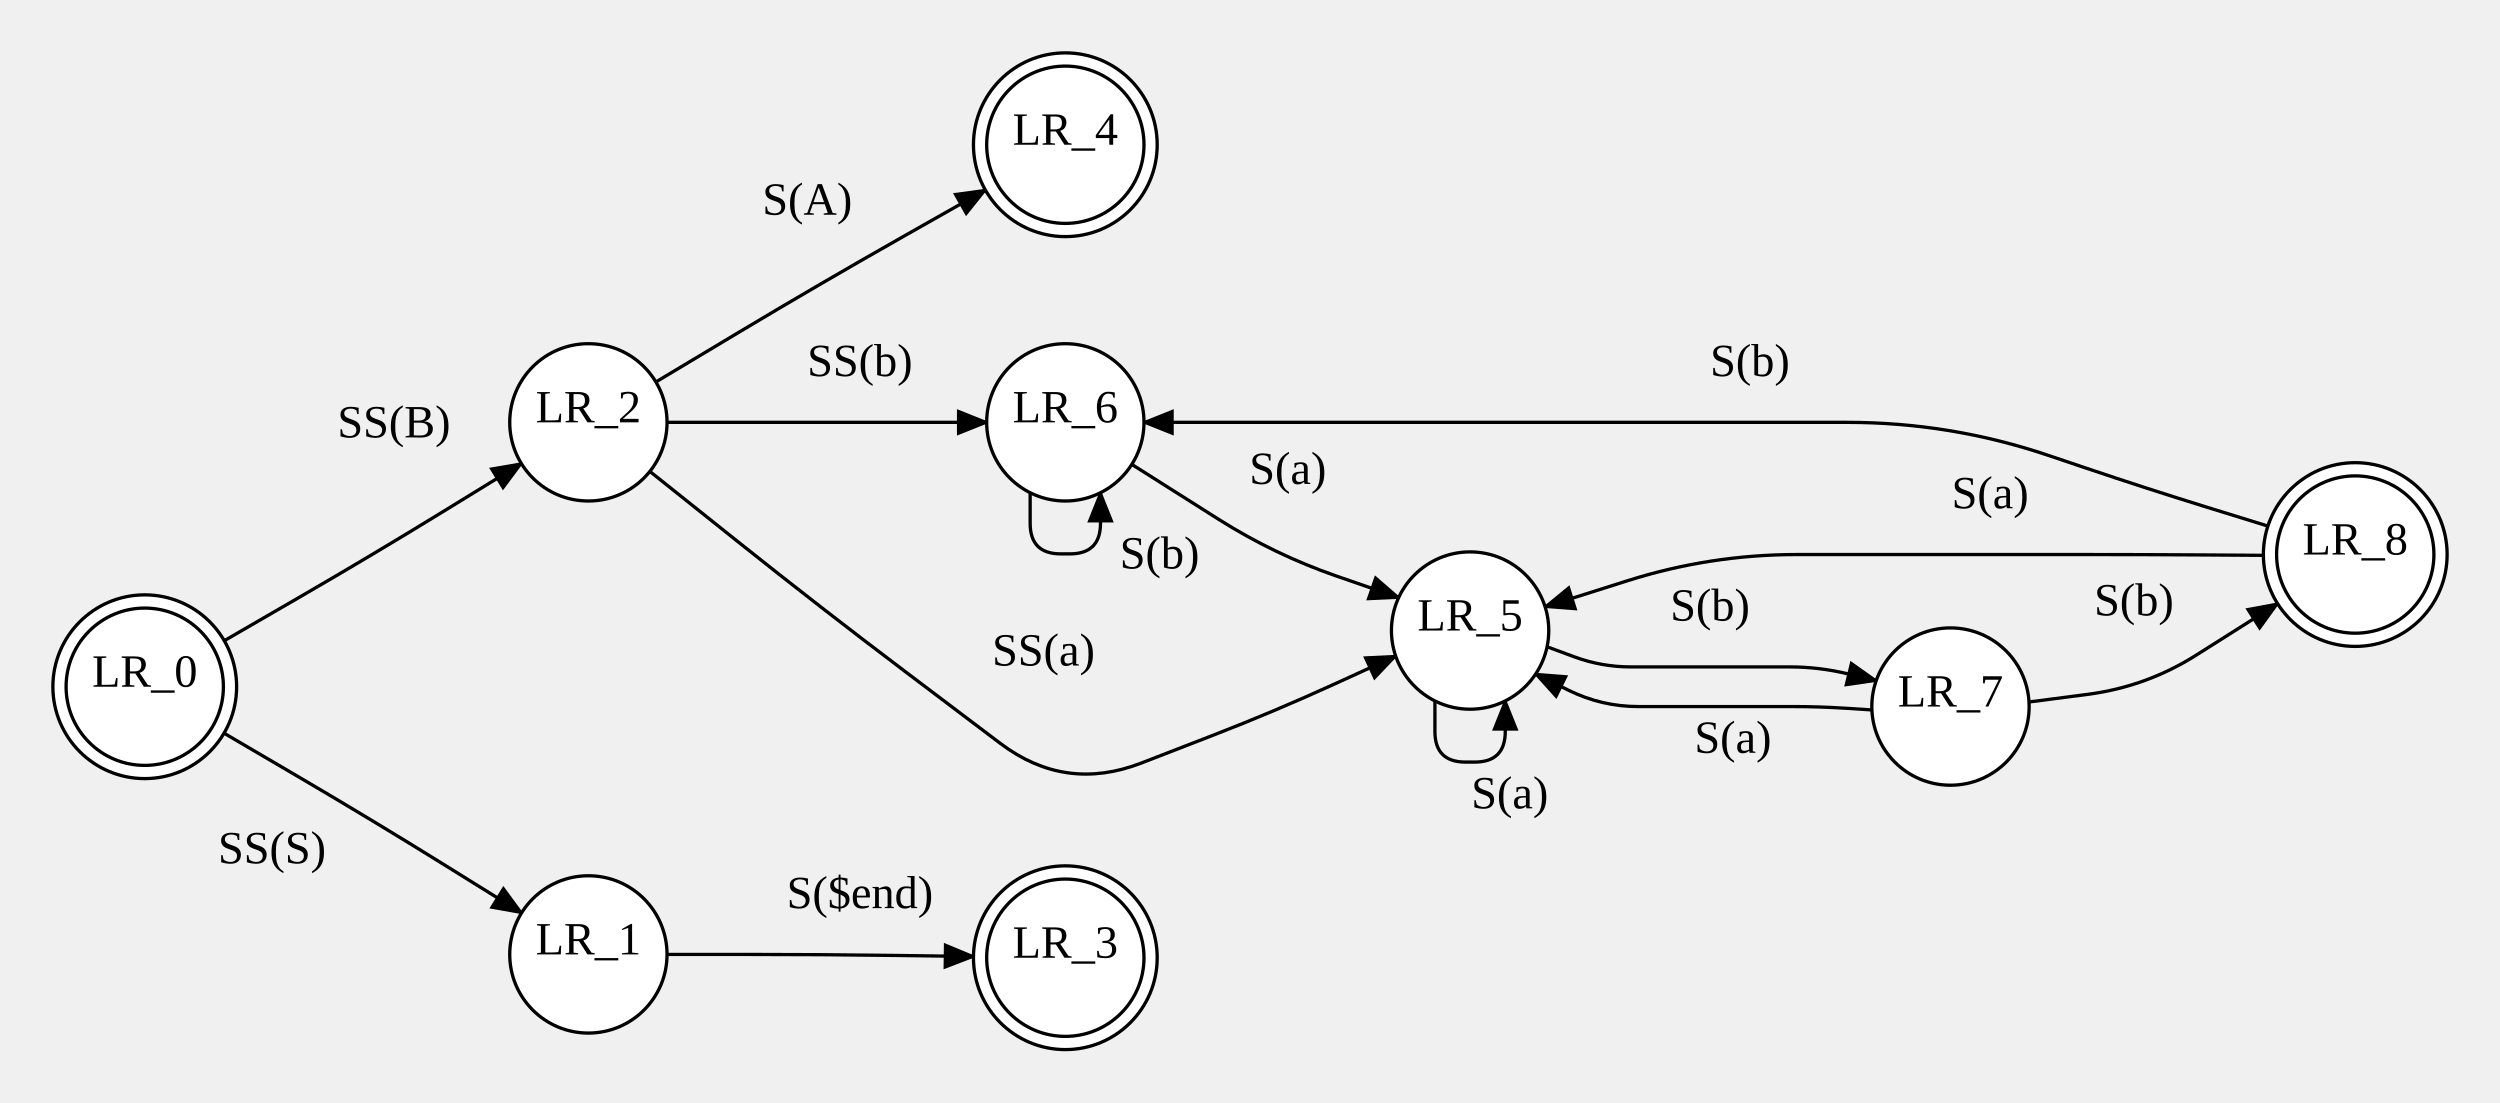
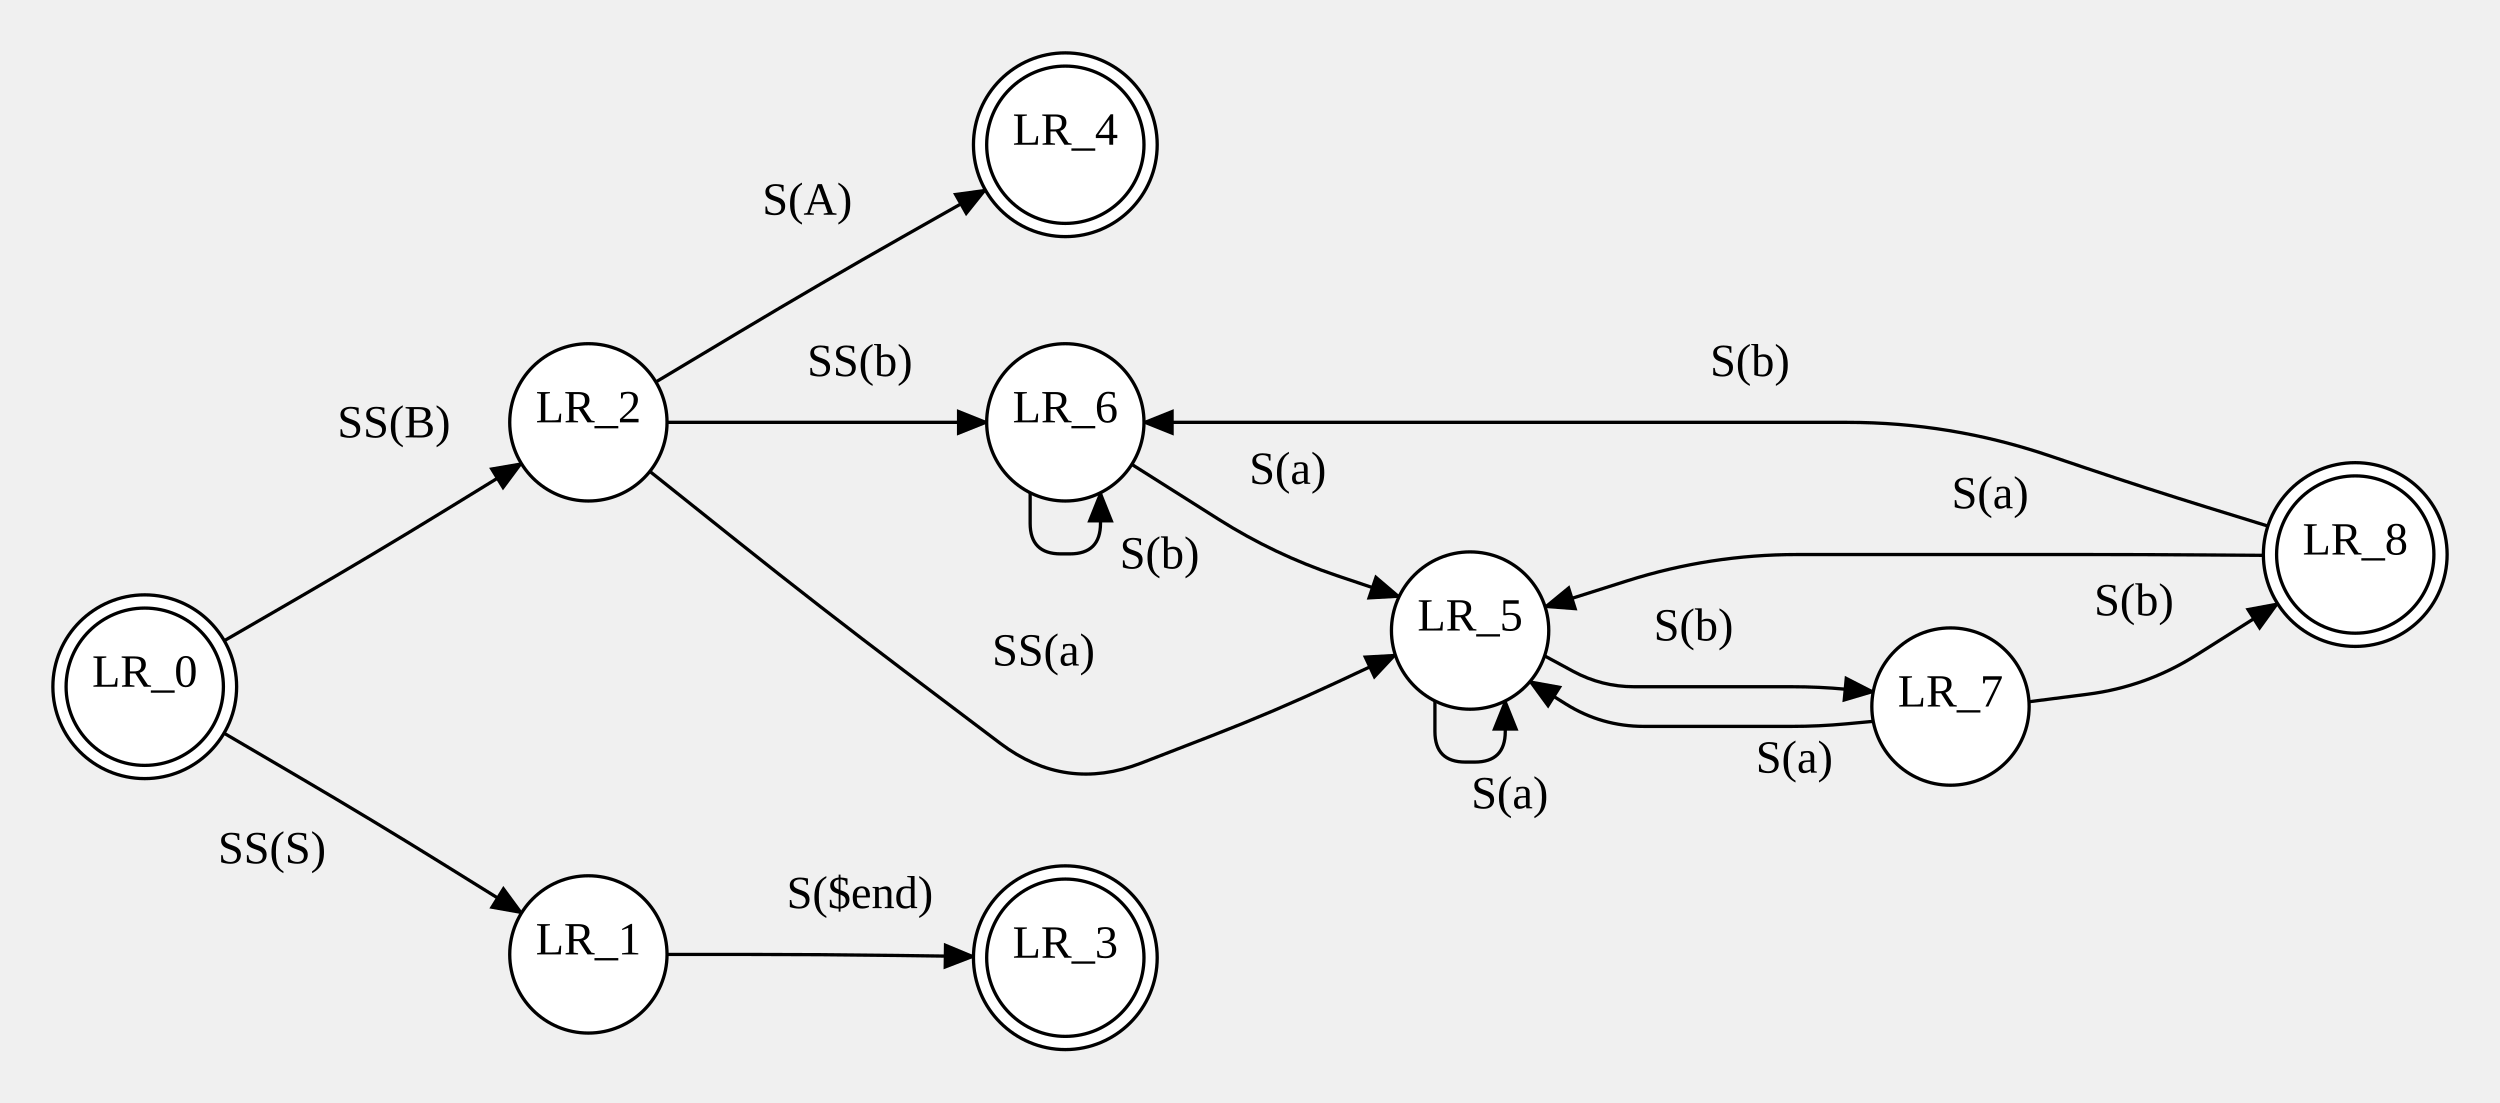
<svg xmlns="http://www.w3.org/2000/svg" width="756.48" height="333.6">
  <style type="text/css">
		.edge { fill: none; }
	</style>
  <defs>
    <marker id="normal" markerWidth="10" markerHeight="8" refX="9" refY="4" orient="auto-start-reverse" markerUnits="userSpaceOnUse">
      <path d="M0,0 L0,8 L10,4 z" fill="context-stroke" />
    </marker>
    <marker id="vee" markerWidth="10" markerHeight="8" refX="9" refY="4" orient="auto-start-reverse" markerUnits="userSpaceOnUse">
      <path d="M0,0 L10,4 L0,8 L3,4 z" fill="context-stroke" />
    </marker>
    <marker id="dot" markerWidth="8" markerHeight="8" refX="7" refY="4" orient="auto-start-reverse" markerUnits="userSpaceOnUse">
      <circle cx="4" cy="4" r="3.5" fill="context-stroke" />
    </marker>
    <marker id="odot" markerWidth="8" markerHeight="8" refX="7" refY="4" orient="auto-start-reverse" markerUnits="userSpaceOnUse">
      <circle cx="4" cy="4" r="3" fill="white" stroke="context-stroke" />
    </marker>
  </defs>
  <g>
    <path class="edge" marker-end="url(#normal)" stroke="#000000" stroke-width="1" d="M67.861,193.876 L90.391,180.838 Q112.92,167.8 135.1,154.176 L157.76,140.257 " />
    <text text-anchor="middle" alignment-baseline="middle" x="119.203" y="132.354" font-size="14" fill="#000000">SS(B)</text>
    <path class="edge" marker-end="url(#normal)" stroke="#000000" stroke-width="1" d="M67.786,221.854 L90.353,235.077 Q112.92,248.3 135.131,262.113 L157.83,276.231 " />
    <text text-anchor="middle" alignment-baseline="middle" x="82.312" y="261.235" font-size="14" fill="#000000">SS(S)</text>
    <path class="edge" marker-end="url(#normal)" stroke="#000000" stroke-width="1" d="M201.84,288.8 L225.02,288.8 Q248.2,288.8 271.378,289.113 L294.562,289.425 " />
    <text text-anchor="middle" alignment-baseline="middle" x="260.2" y="274.796" font-size="14" fill="#000000">S($end)</text>
    <path class="edge" marker-end="url(#normal)" stroke="#000000" stroke-width="1" d="M201.84,127.8 L225.02,127.8 Q248.2,127.8 271.38,127.8 L298.56,127.8 " />
    <text text-anchor="middle" alignment-baseline="middle" x="260.2" y="113.8" font-size="14" fill="#000000">SS(b)</text>
-     <path class="edge" marker-end="url(#normal)" stroke="#000000" stroke-width="1" d="M196.641,142.647 L223.19,163.838 Q248.2,183.8 273.737,203.084 L302.68,224.939 Q322.36,239.8 345.356,230.891 L366.774,222.593 Q385.6,215.3 403.963,206.909 L422.326,198.518 " />
+     <path class="edge" marker-end="url(#normal)" stroke="#000000" stroke-width="1" d="M196.641,142.647 L223.19,163.838 Q248.2,183.8 273.737,203.084 L302.68,224.939 Q322.36,239.8 345.356,230.891 L366.757,222.6 Q385.6,215.3 403.909,206.749 L422.219,198.198 " />
    <text text-anchor="middle" alignment-baseline="middle" x="315.758" y="201.387" font-size="14" fill="#000000">SS(a)</text>
    <path class="edge" marker-end="url(#normal)" stroke="#000000" stroke-width="1" d="M198.461,115.576 L223.563,100.548 Q248.2,85.8 273.185,71.65 L298.17,57.5 " />
    <text text-anchor="middle" alignment-baseline="middle" x="244.278" y="64.971" font-size="14" fill="#000000">S(A)</text>
-     <path class="edge" marker-end="url(#normal)" stroke="#000000" stroke-width="1" d="M468.128,195.709 L476.384,198.755 Q484.64,201.8 493.44,201.8 L541.49,201.8 Q550.4,201.8 559.063,203.882 L567.727,205.964 " />
-     <text text-anchor="middle" alignment-baseline="middle" x="517.44" y="187.8" font-size="14" fill="#000000">S(b)</text>
+     <path class="edge" marker-end="url(#normal)" stroke="#000000" stroke-width="1" d="M467.374,198.458 L476.007,203.129 Q484.64,207.8 494.455,207.8 L542.152,207.8 Q550.4,207.8 558.612,208.563 L566.824,209.327 " />
+     <text text-anchor="middle" alignment-baseline="middle" x="512.455" y="193.8" font-size="14" fill="#000000">S(b)</text>
    <path class="edge" marker-end="url(#normal)" stroke="#000000" stroke-width="1" d="M434.196,212.087 L434.196,221.344 Q434.196,230.6 443.453,230.6 L446.227,230.6 Q455.484,230.6 455.484,221.344 L455.484,212.087 " />
    <text text-anchor="middle" alignment-baseline="middle" x="456.84" y="244.6" font-size="14" fill="#000000">S(a)</text>
    <path class="edge" marker-end="url(#normal)" stroke="#000000" stroke-width="1" d="M311.716,149.087 L311.716,158.344 Q311.716,167.6 320.973,167.6 L323.747,167.6 Q333.004,167.6 333.004,158.344 L333.004,149.087 " />
    <text text-anchor="middle" alignment-baseline="middle" x="350.878" y="172.015" font-size="14" fill="#000000">S(b)</text>
-     <path class="edge" marker-end="url(#normal)" stroke="#000000" stroke-width="1" d="M342.474,140.522 L368.773,157.157 Q385.6,167.8 404.414,174.315 L423.229,180.83 " />
-     <text text-anchor="middle" alignment-baseline="middle" x="389.683" y="146.44" font-size="14" fill="#000000">S(a)</text>
-     <path class="edge" marker-end="url(#normal)" stroke="#000000" stroke-width="1" d="M613.96,212.414 L631.7,210.107 Q649.44,207.8 664.559,198.237 L689.185,182.661 " />
-     <text text-anchor="middle" alignment-baseline="middle" x="645.711" y="186.209" font-size="14" fill="#000000">S(b)</text>
-     <path class="edge" marker-end="url(#normal)" stroke="#000000" stroke-width="1" d="M566.422,214.815 L558.411,214.307 Q550.4,213.8 542.373,213.8 L495.771,213.8 Q484.64,213.8 474.655,208.88 L464.67,203.96 " />
-     <text text-anchor="middle" alignment-baseline="middle" x="524.373" y="227.8" font-size="14" fill="#000000">S(a)</text>
+     <path class="edge" marker-end="url(#normal)" stroke="#000000" stroke-width="1" d="M342.474,140.522 L368.757,157.147 Q385.6,167.8 404.486,174.162 L423.372,180.525 " />
+     <text text-anchor="middle" alignment-baseline="middle" x="389.674" y="146.421" font-size="14" fill="#000000">S(a)</text>
+     <path class="edge" marker-end="url(#normal)" stroke="#000000" stroke-width="1" d="M613.955,212.337 L631.697,210.069 Q649.44,207.8 664.557,198.238 L689.185,182.661 " />
+     <text text-anchor="middle" alignment-baseline="middle" x="645.714" y="186.206" font-size="14" fill="#000000">S(b)</text>
+     <path class="edge" marker-end="url(#normal)" stroke="#000000" stroke-width="1" d="M566.824,218.273 L558.612,219.037 Q550.4,219.8 542.152,219.8 L497.429,219.8 Q484.64,219.8 473.797,213.018 L462.955,206.237 " />
+     <text text-anchor="middle" alignment-baseline="middle" x="542.96" y="233.8" font-size="14" fill="#000000">S(a)</text>
    <path class="edge" marker-end="url(#normal)" stroke="#000000" stroke-width="1" d="M686.248,159.187 L667.844,153.493 Q649.44,147.8 631.188,141.638 L619.82,137.8 Q590.2,127.8 558.937,127.8 L549.52,127.8 Q517.52,127.8 485.52,127.8 L474.46,127.8 Q444.84,127.8 415.22,127.8 L405.32,127.8 Q385.6,127.8 365.88,127.8 L346.16,127.8 " />
    <text text-anchor="middle" alignment-baseline="middle" x="529.52" y="113.8" font-size="14" fill="#000000">S(b)</text>
    <path class="edge" marker-end="url(#normal)" stroke="#000000" stroke-width="1" d="M684.881,168.042 L667.16,167.921 Q649.44,167.8 631.719,167.8 L619.82,167.8 Q590.2,167.8 560.58,167.8 L543.736,167.8 Q517.52,167.8 492.525,175.71 L467.531,183.619 " />
    <text text-anchor="middle" alignment-baseline="middle" x="602.2" y="153.8" font-size="14" fill="#000000">S(a)</text>
    <circle cx="43.8" cy="207.8" r="27.8" class="node" fill="#FFFFFF" stroke="#000000" stroke-width="1" />
    <circle cx="43.8" cy="207.8" r="23.8" fill="none" stroke="#000000" stroke-width="1" />
    <text text-anchor="middle" alignment-baseline="middle" x="43.8" y="207.8" font-size="14" fill="#000000">LR_0</text>
    <circle cx="322.36" cy="289.8" r="27.8" class="node" fill="#FFFFFF" stroke="#000000" stroke-width="1" />
    <circle cx="322.36" cy="289.8" r="23.8" fill="none" stroke="#000000" stroke-width="1" />
    <text text-anchor="middle" alignment-baseline="middle" x="322.36" y="289.8" font-size="14" fill="#000000">LR_3</text>
    <circle cx="322.36" cy="43.8" r="27.8" class="node" fill="#FFFFFF" stroke="#000000" stroke-width="1" />
    <circle cx="322.36" cy="43.8" r="23.8" fill="none" stroke="#000000" stroke-width="1" />
    <text text-anchor="middle" alignment-baseline="middle" x="322.36" y="43.8" font-size="14" fill="#000000">LR_4</text>
    <circle cx="712.68" cy="167.8" r="27.8" class="node" fill="#FFFFFF" stroke="#000000" stroke-width="1" />
    <circle cx="712.68" cy="167.8" r="23.8" fill="none" stroke="#000000" stroke-width="1" />
    <text text-anchor="middle" alignment-baseline="middle" x="712.68" y="167.8" font-size="14" fill="#000000">LR_8</text>
    <circle cx="178.04" cy="127.8" r="23.8" class="node" fill="#FFFFFF" stroke="#000000" stroke-width="1" />
    <text text-anchor="middle" alignment-baseline="middle" x="178.04" y="127.8" font-size="14" fill="#000000">LR_2</text>
    <circle cx="178.04" cy="288.8" r="23.8" class="node" fill="#FFFFFF" stroke="#000000" stroke-width="1" />
    <text text-anchor="middle" alignment-baseline="middle" x="178.04" y="288.8" font-size="14" fill="#000000">LR_1</text>
    <circle cx="322.36" cy="127.8" r="23.8" class="node" fill="#FFFFFF" stroke="#000000" stroke-width="1" />
    <text text-anchor="middle" alignment-baseline="middle" x="322.36" y="127.8" font-size="14" fill="#000000">LR_6</text>
    <circle cx="444.84" cy="190.8" r="23.8" class="node" fill="#FFFFFF" stroke="#000000" stroke-width="1" />
    <text text-anchor="middle" alignment-baseline="middle" x="444.84" y="190.8" font-size="14" fill="#000000">LR_5</text>
    <circle cx="590.2" cy="213.8" r="23.8" class="node" fill="#FFFFFF" stroke="#000000" stroke-width="1" />
    <text text-anchor="middle" alignment-baseline="middle" x="590.2" y="213.8" font-size="14" fill="#000000">LR_7</text>
  </g>
</svg>
